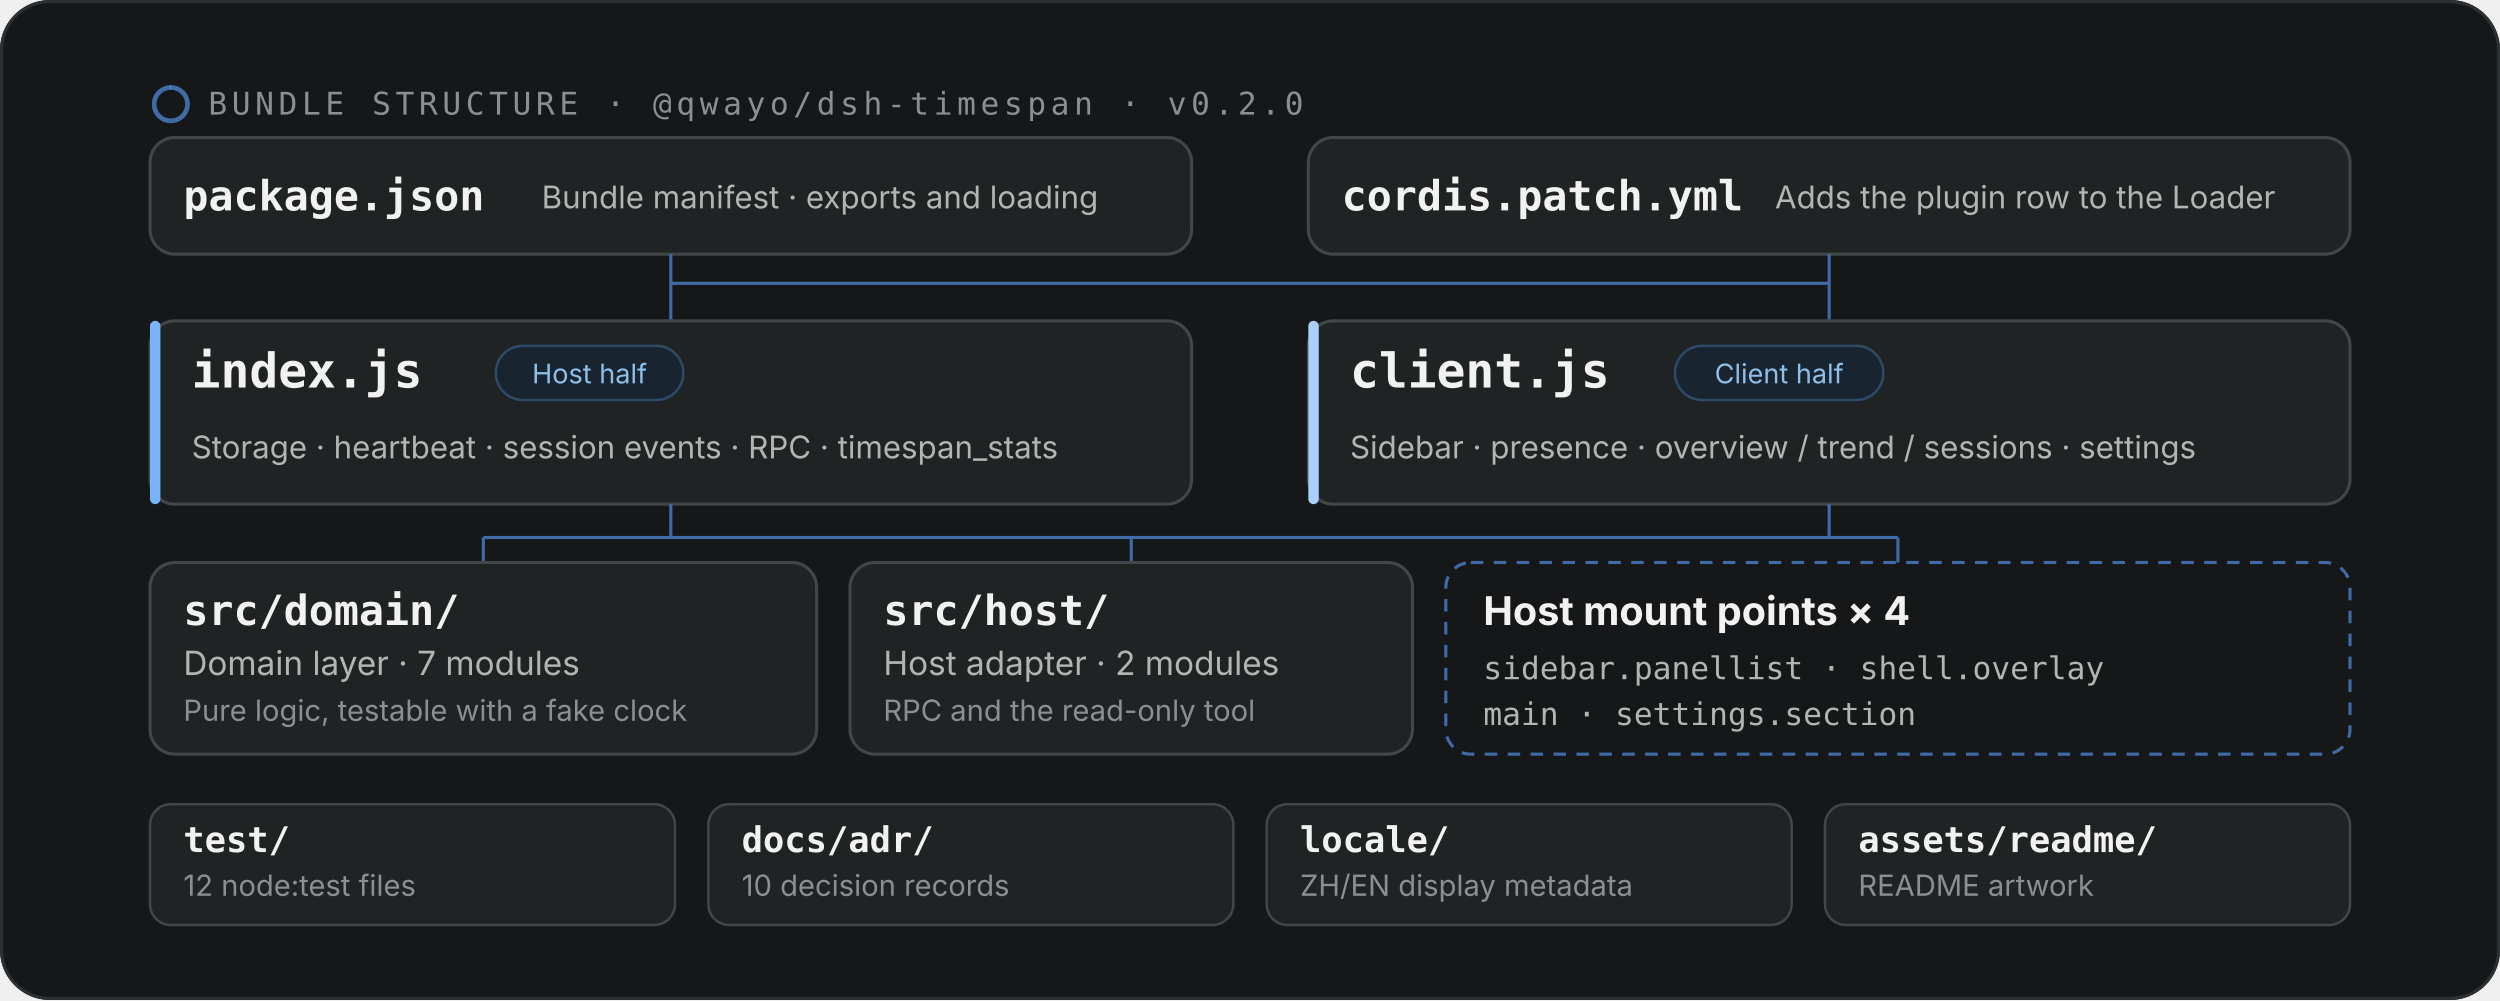
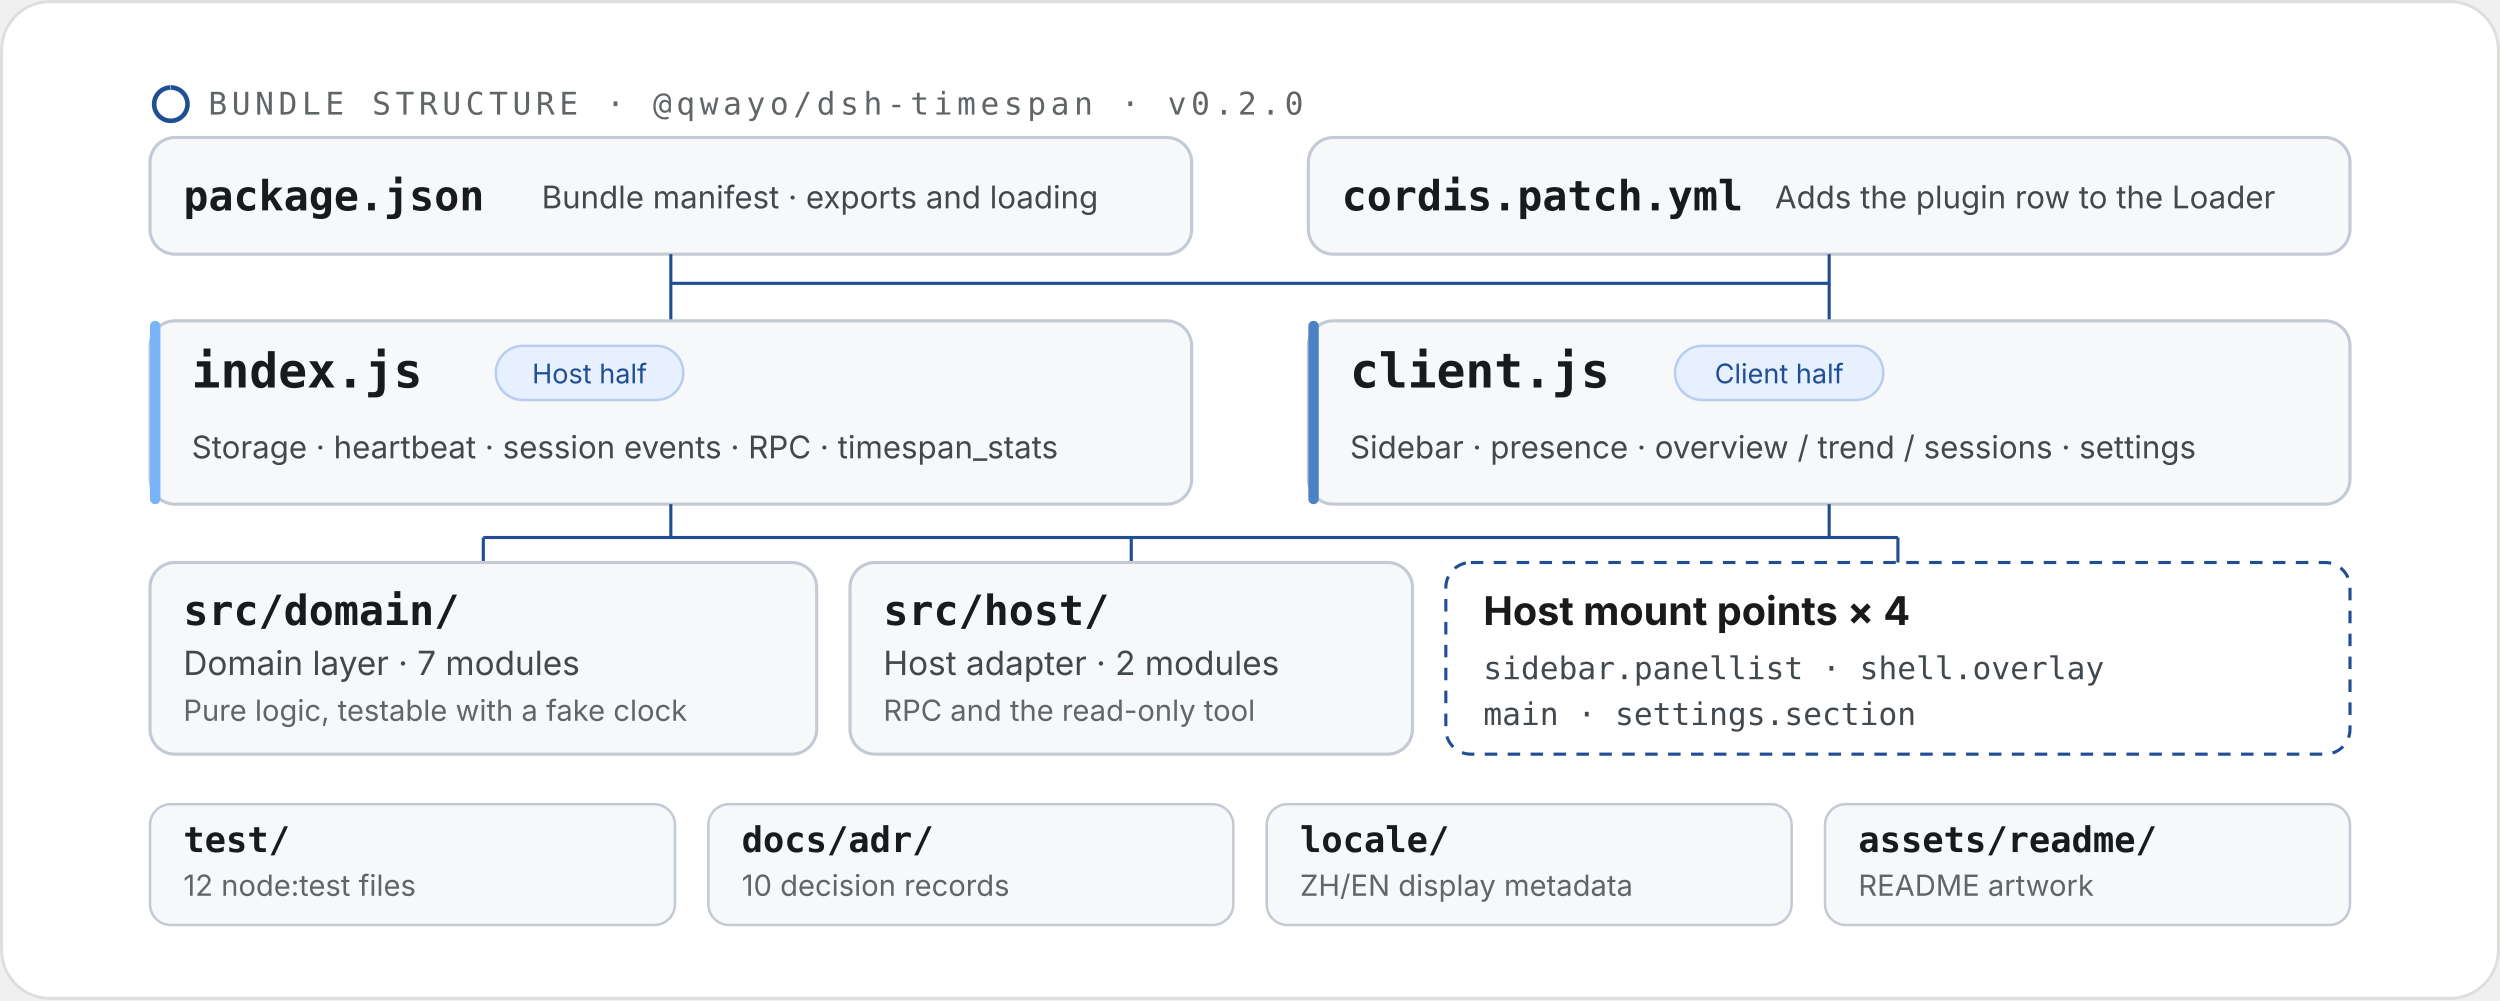
<svg xmlns="http://www.w3.org/2000/svg" width="1200" height="480" viewBox="0 0 1200 480" role="img" aria-labelledby="struct-title struct-desc">
-   <rect width="1200" height="480" rx="24" fill="#151718" />
-   <rect x="0.75" y="0.75" width="1198.5" height="478.5" rx="23.25" fill="none" stroke="#2b3033" stroke-width="1.5" />
+   <rect width="1200" height="480" rx="24" fill="#ffffff" />
+   <rect x="0.75" y="0.75" width="1198.5" height="478.5" rx="23.25" fill="none" stroke="#dedfdd" stroke-width="1.5" />
  <g font-family="-apple-system, BlinkMacSystemFont, 'Segoe UI', 'PingFang SC', 'Microsoft YaHei', sans-serif">
    <g transform="translate(72 40)">
-       <circle cx="10" cy="10" r="8" fill="none" stroke="#303435" stroke-width="2.2" />
+       <circle cx="10" cy="10" r="8" fill="none" stroke="#eaecee" stroke-width="2.2" />
      <g transform="rotate(-90 10 10)">
-         <circle cx="10" cy="10" r="8" fill="none" stroke="#3f6ba8" stroke-width="2.2" pathLength="100" stroke-dasharray="50 50" stroke-dashoffset="0" />
+         <circle cx="10" cy="10" r="8" fill="none" stroke="#1f4e94" stroke-width="2.2" pathLength="100" stroke-dasharray="50 50" stroke-dashoffset="0" />
        <circle cx="10" cy="10" r="8" fill="none" stroke="#79B3F9" stroke-width="2.2" pathLength="100" stroke-dasharray="30 70" stroke-dashoffset="-50" />
-         <circle cx="10" cy="10" r="8" fill="none" stroke="#C29BE8" stroke-width="2.2" pathLength="100" stroke-dasharray="20 80" stroke-dashoffset="-80" />
+         <circle cx="10" cy="10" r="8" fill="none" stroke="#7a5aa6" stroke-width="2.2" pathLength="100" stroke-dasharray="20 80" stroke-dashoffset="-80" />
      </g>
-       <text x="28" y="15" font-size="15" letter-spacing="2.2" fill="#8a9090" font-family="ui-monospace, 'Cascadia Mono', Consolas, 'SFMono-Regular', Menlo, monospace">BUNDLE STRUCTURE · @qwayo/dsh-timespan · v0.2.0</text>
+       <text x="28" y="15" font-size="15" letter-spacing="2.2" fill="#606568" font-family="ui-monospace, 'Cascadia Mono', Consolas, 'SFMono-Regular', Menlo, monospace">BUNDLE STRUCTURE · @qwayo/dsh-timespan · v0.2.0</text>
    </g>
    <g id="root-row">
-       <rect x="72" y="66" width="500" height="56" rx="12" fill="#202324" stroke="#414647" stroke-width="1.5" />
-       <text x="88" y="101" font-size="20" font-weight="700" fill="#f1f2f1" font-family="ui-monospace, 'Cascadia Mono', Consolas, 'SFMono-Regular', Menlo, monospace">package.json</text>
-       <text x="260" y="100" font-size="15" fill="#b1b6b5">Bundle manifest · exports and loading</text>
-       <rect x="628" y="66" width="500" height="56" rx="12" fill="#202324" stroke="#414647" stroke-width="1.5" />
-       <text x="644" y="101" font-size="20" font-weight="700" fill="#f1f2f1" font-family="ui-monospace, 'Cascadia Mono', Consolas, 'SFMono-Regular', Menlo, monospace">cordis.patch.yml</text>
-       <text x="852" y="100" font-size="15" fill="#b1b6b5">Adds the plugin row to the Loader</text>
+       <rect x="72" y="66" width="500" height="56" rx="12" fill="#f7f8f9" stroke="#c3cad4" stroke-width="1.5" />
+       <text x="88" y="101" font-size="20" font-weight="700" fill="#181a1c" font-family="ui-monospace, 'Cascadia Mono', Consolas, 'SFMono-Regular', Menlo, monospace">package.json</text>
+       <text x="260" y="100" font-size="15" fill="#42494e">Bundle manifest · exports and loading</text>
+       <rect x="628" y="66" width="500" height="56" rx="12" fill="#f7f8f9" stroke="#c3cad4" stroke-width="1.5" />
+       <text x="644" y="101" font-size="20" font-weight="700" fill="#181a1c" font-family="ui-monospace, 'Cascadia Mono', Consolas, 'SFMono-Regular', Menlo, monospace">cordis.patch.yml</text>
+       <text x="852" y="100" font-size="15" fill="#42494e">Adds the plugin row to the Loader</text>
    </g>
-     <path d="M322 122 V136 M878 122 V136 M322 136 H878 M322 136 V154 M878 136 V154" fill="none" stroke="#3f6ba8" stroke-width="1.5" />
+     <path d="M322 122 V136 M878 122 V136 M322 136 H878 M322 136 V154 M878 136 V154" fill="none" stroke="#1f4e94" stroke-width="1.5" />
    <g id="entry-row">
-       <rect x="72" y="154" width="500" height="88" rx="12" fill="#202324" stroke="#414647" stroke-width="1.5" />
+       <rect x="72" y="154" width="500" height="88" rx="12" fill="#f7f8f9" stroke="#c3cad4" stroke-width="1.5" />
      <rect x="72" y="154" width="5" height="88" rx="2.5" fill="#79B3F9" />
-       <text x="92" y="186" font-size="23" font-weight="700" fill="#f1f2f1" font-family="ui-monospace, 'Cascadia Mono', Consolas, 'SFMono-Regular', Menlo, monospace">index.js</text>
-       <rect x="238" y="166" width="90" height="26" rx="13" fill="#182430" stroke="#2e4a66" stroke-width="1.2" />
-       <text x="283" y="184" text-anchor="middle" font-size="13" fill="#8fbfe9">Host half</text>
-       <text x="92" y="220" font-size="15" fill="#b1b6b5">Storage · heartbeat · session events · RPC · timespan_stats</text>
-       <rect x="628" y="154" width="500" height="88" rx="12" fill="#202324" stroke="#414647" stroke-width="1.5" />
-       <rect x="628" y="154" width="5" height="88" rx="2.5" fill="#a9cffa" />
-       <text x="648" y="186" font-size="23" font-weight="700" fill="#f1f2f1" font-family="ui-monospace, 'Cascadia Mono', Consolas, 'SFMono-Regular', Menlo, monospace">client.js</text>
-       <rect x="804" y="166" width="100" height="26" rx="13" fill="#182430" stroke="#2e4a66" stroke-width="1.2" />
-       <text x="854" y="184" text-anchor="middle" font-size="13" fill="#8fbfe9">Client half</text>
-       <text x="648" y="220" font-size="15" fill="#b1b6b5">Sidebar · presence · overview / trend / sessions · settings</text>
+       <text x="92" y="186" font-size="23" font-weight="700" fill="#181a1c" font-family="ui-monospace, 'Cascadia Mono', Consolas, 'SFMono-Regular', Menlo, monospace">index.js</text>
+       <rect x="238" y="166" width="90" height="26" rx="13" fill="#e7f0fe" stroke="#b9cdf0" stroke-width="1.2" />
+       <text x="283" y="184" text-anchor="middle" font-size="13" fill="#1f4e94">Host half</text>
+       <text x="92" y="220" font-size="15" fill="#42494e">Storage · heartbeat · session events · RPC · timespan_stats</text>
+       <rect x="628" y="154" width="500" height="88" rx="12" fill="#f7f8f9" stroke="#c3cad4" stroke-width="1.5" />
+       <rect x="628" y="154" width="5" height="88" rx="2.5" fill="#4c81c6" />
+       <text x="648" y="186" font-size="23" font-weight="700" fill="#181a1c" font-family="ui-monospace, 'Cascadia Mono', Consolas, 'SFMono-Regular', Menlo, monospace">client.js</text>
+       <rect x="804" y="166" width="100" height="26" rx="13" fill="#e7f0fe" stroke="#b9cdf0" stroke-width="1.2" />
+       <text x="854" y="184" text-anchor="middle" font-size="13" fill="#1f4e94">Client half</text>
+       <text x="648" y="220" font-size="15" fill="#42494e">Sidebar · presence · overview / trend / sessions · settings</text>
    </g>
-     <path d="M322 242 V258 M878 242 V258 M232 258 H911 M232 258 V270 M543 258 V270 M911 258 V270" fill="none" stroke="#3f6ba8" stroke-width="1.5" />
+     <path d="M322 242 V258 M878 242 V258 M232 258 H911 M232 258 V270 M543 258 V270 M911 258 V270" fill="none" stroke="#1f4e94" stroke-width="1.5" />
    <g id="module-row">
-       <rect x="72" y="270" width="320" height="92" rx="12" fill="#202324" stroke="#414647" stroke-width="1.5" />
-       <text x="88" y="300" font-size="20" font-weight="700" fill="#f1f2f1" font-family="ui-monospace, 'Cascadia Mono', Consolas, 'SFMono-Regular', Menlo, monospace">src/domain/</text>
-       <text x="88" y="324" font-size="16" fill="#b1b6b5">Domain layer · 7 modules</text>
-       <text x="88" y="346" font-size="14" fill="#8a9090">Pure logic, testable with a fake clock</text>
-       <rect x="408" y="270" width="270" height="92" rx="12" fill="#202324" stroke="#414647" stroke-width="1.5" />
-       <text x="424" y="300" font-size="20" font-weight="700" fill="#f1f2f1" font-family="ui-monospace, 'Cascadia Mono', Consolas, 'SFMono-Regular', Menlo, monospace">src/host/</text>
-       <text x="424" y="324" font-size="16" fill="#b1b6b5">Host adapter · 2 modules</text>
-       <text x="424" y="346" font-size="14" fill="#8a9090">RPC and the read-only tool</text>
-       <rect x="694" y="270" width="434" height="92" rx="12" fill="none" stroke="#3f6ba8" stroke-width="1.5" stroke-dasharray="6 5" />
-       <text x="712" y="300" font-size="19" font-weight="700" fill="#f1f2f1">Host mount points × 4</text>
-       <text x="712" y="326" font-size="15" fill="#b1b6b5" font-family="ui-monospace, 'Cascadia Mono', Consolas, 'SFMono-Regular', Menlo, monospace">sidebar.panellist · shell.overlay</text>
-       <text x="712" y="348" font-size="15" fill="#b1b6b5" font-family="ui-monospace, 'Cascadia Mono', Consolas, 'SFMono-Regular', Menlo, monospace">main · settings.section</text>
+       <rect x="72" y="270" width="320" height="92" rx="12" fill="#f7f8f9" stroke="#c3cad4" stroke-width="1.5" />
+       <text x="88" y="300" font-size="20" font-weight="700" fill="#181a1c" font-family="ui-monospace, 'Cascadia Mono', Consolas, 'SFMono-Regular', Menlo, monospace">src/domain/</text>
+       <text x="88" y="324" font-size="16" fill="#42494e">Domain layer · 7 modules</text>
+       <text x="88" y="346" font-size="14" fill="#606568">Pure logic, testable with a fake clock</text>
+       <rect x="408" y="270" width="270" height="92" rx="12" fill="#f7f8f9" stroke="#c3cad4" stroke-width="1.5" />
+       <text x="424" y="300" font-size="20" font-weight="700" fill="#181a1c" font-family="ui-monospace, 'Cascadia Mono', Consolas, 'SFMono-Regular', Menlo, monospace">src/host/</text>
+       <text x="424" y="324" font-size="16" fill="#42494e">Host adapter · 2 modules</text>
+       <text x="424" y="346" font-size="14" fill="#606568">RPC and the read-only tool</text>
+       <rect x="694" y="270" width="434" height="92" rx="12" fill="none" stroke="#1f4e94" stroke-width="1.5" stroke-dasharray="6 5" />
+       <text x="712" y="300" font-size="19" font-weight="700" fill="#181a1c">Host mount points × 4</text>
+       <text x="712" y="326" font-size="15" fill="#42494e" font-family="ui-monospace, 'Cascadia Mono', Consolas, 'SFMono-Regular', Menlo, monospace">sidebar.panellist · shell.overlay</text>
+       <text x="712" y="348" font-size="15" fill="#42494e" font-family="ui-monospace, 'Cascadia Mono', Consolas, 'SFMono-Regular', Menlo, monospace">main · settings.section</text>
    </g>
    <g id="support-row">
-       <rect x="72" y="386" width="252" height="58" rx="10" fill="#202324" stroke="#414647" stroke-width="1.2" />
-       <text x="88" y="409" font-size="17" font-weight="700" fill="#f1f2f1" font-family="ui-monospace, 'Cascadia Mono', Consolas, 'SFMono-Regular', Menlo, monospace">test/</text>
-       <text x="88" y="430" font-size="14" fill="#8a9090">12 node:test files</text>
-       <rect x="340" y="386" width="252" height="58" rx="10" fill="#202324" stroke="#414647" stroke-width="1.2" />
-       <text x="356" y="409" font-size="17" font-weight="700" fill="#f1f2f1" font-family="ui-monospace, 'Cascadia Mono', Consolas, 'SFMono-Regular', Menlo, monospace">docs/adr/</text>
-       <text x="356" y="430" font-size="14" fill="#8a9090">10 decision records</text>
-       <rect x="608" y="386" width="252" height="58" rx="10" fill="#202324" stroke="#414647" stroke-width="1.2" />
-       <text x="624" y="409" font-size="17" font-weight="700" fill="#f1f2f1" font-family="ui-monospace, 'Cascadia Mono', Consolas, 'SFMono-Regular', Menlo, monospace">locale/</text>
-       <text x="624" y="430" font-size="14" fill="#8a9090">ZH/EN display metadata</text>
-       <rect x="876" y="386" width="252" height="58" rx="10" fill="#202324" stroke="#414647" stroke-width="1.2" />
-       <text x="892" y="409" font-size="17" font-weight="700" fill="#f1f2f1" font-family="ui-monospace, 'Cascadia Mono', Consolas, 'SFMono-Regular', Menlo, monospace">assets/readme/</text>
-       <text x="892" y="430" font-size="14" fill="#8a9090">README artwork</text>
+       <rect x="72" y="386" width="252" height="58" rx="10" fill="#f7f8f9" stroke="#c3cad4" stroke-width="1.2" />
+       <text x="88" y="409" font-size="17" font-weight="700" fill="#181a1c" font-family="ui-monospace, 'Cascadia Mono', Consolas, 'SFMono-Regular', Menlo, monospace">test/</text>
+       <text x="88" y="430" font-size="14" fill="#606568">12 node:test files</text>
+       <rect x="340" y="386" width="252" height="58" rx="10" fill="#f7f8f9" stroke="#c3cad4" stroke-width="1.2" />
+       <text x="356" y="409" font-size="17" font-weight="700" fill="#181a1c" font-family="ui-monospace, 'Cascadia Mono', Consolas, 'SFMono-Regular', Menlo, monospace">docs/adr/</text>
+       <text x="356" y="430" font-size="14" fill="#606568">10 decision records</text>
+       <rect x="608" y="386" width="252" height="58" rx="10" fill="#f7f8f9" stroke="#c3cad4" stroke-width="1.2" />
+       <text x="624" y="409" font-size="17" font-weight="700" fill="#181a1c" font-family="ui-monospace, 'Cascadia Mono', Consolas, 'SFMono-Regular', Menlo, monospace">locale/</text>
+       <text x="624" y="430" font-size="14" fill="#606568">ZH/EN display metadata</text>
+       <rect x="876" y="386" width="252" height="58" rx="10" fill="#f7f8f9" stroke="#c3cad4" stroke-width="1.2" />
+       <text x="892" y="409" font-size="17" font-weight="700" fill="#181a1c" font-family="ui-monospace, 'Cascadia Mono', Consolas, 'SFMono-Regular', Menlo, monospace">assets/readme/</text>
+       <text x="892" y="430" font-size="14" fill="#606568">README artwork</text>
    </g>
  </g>
</svg>
